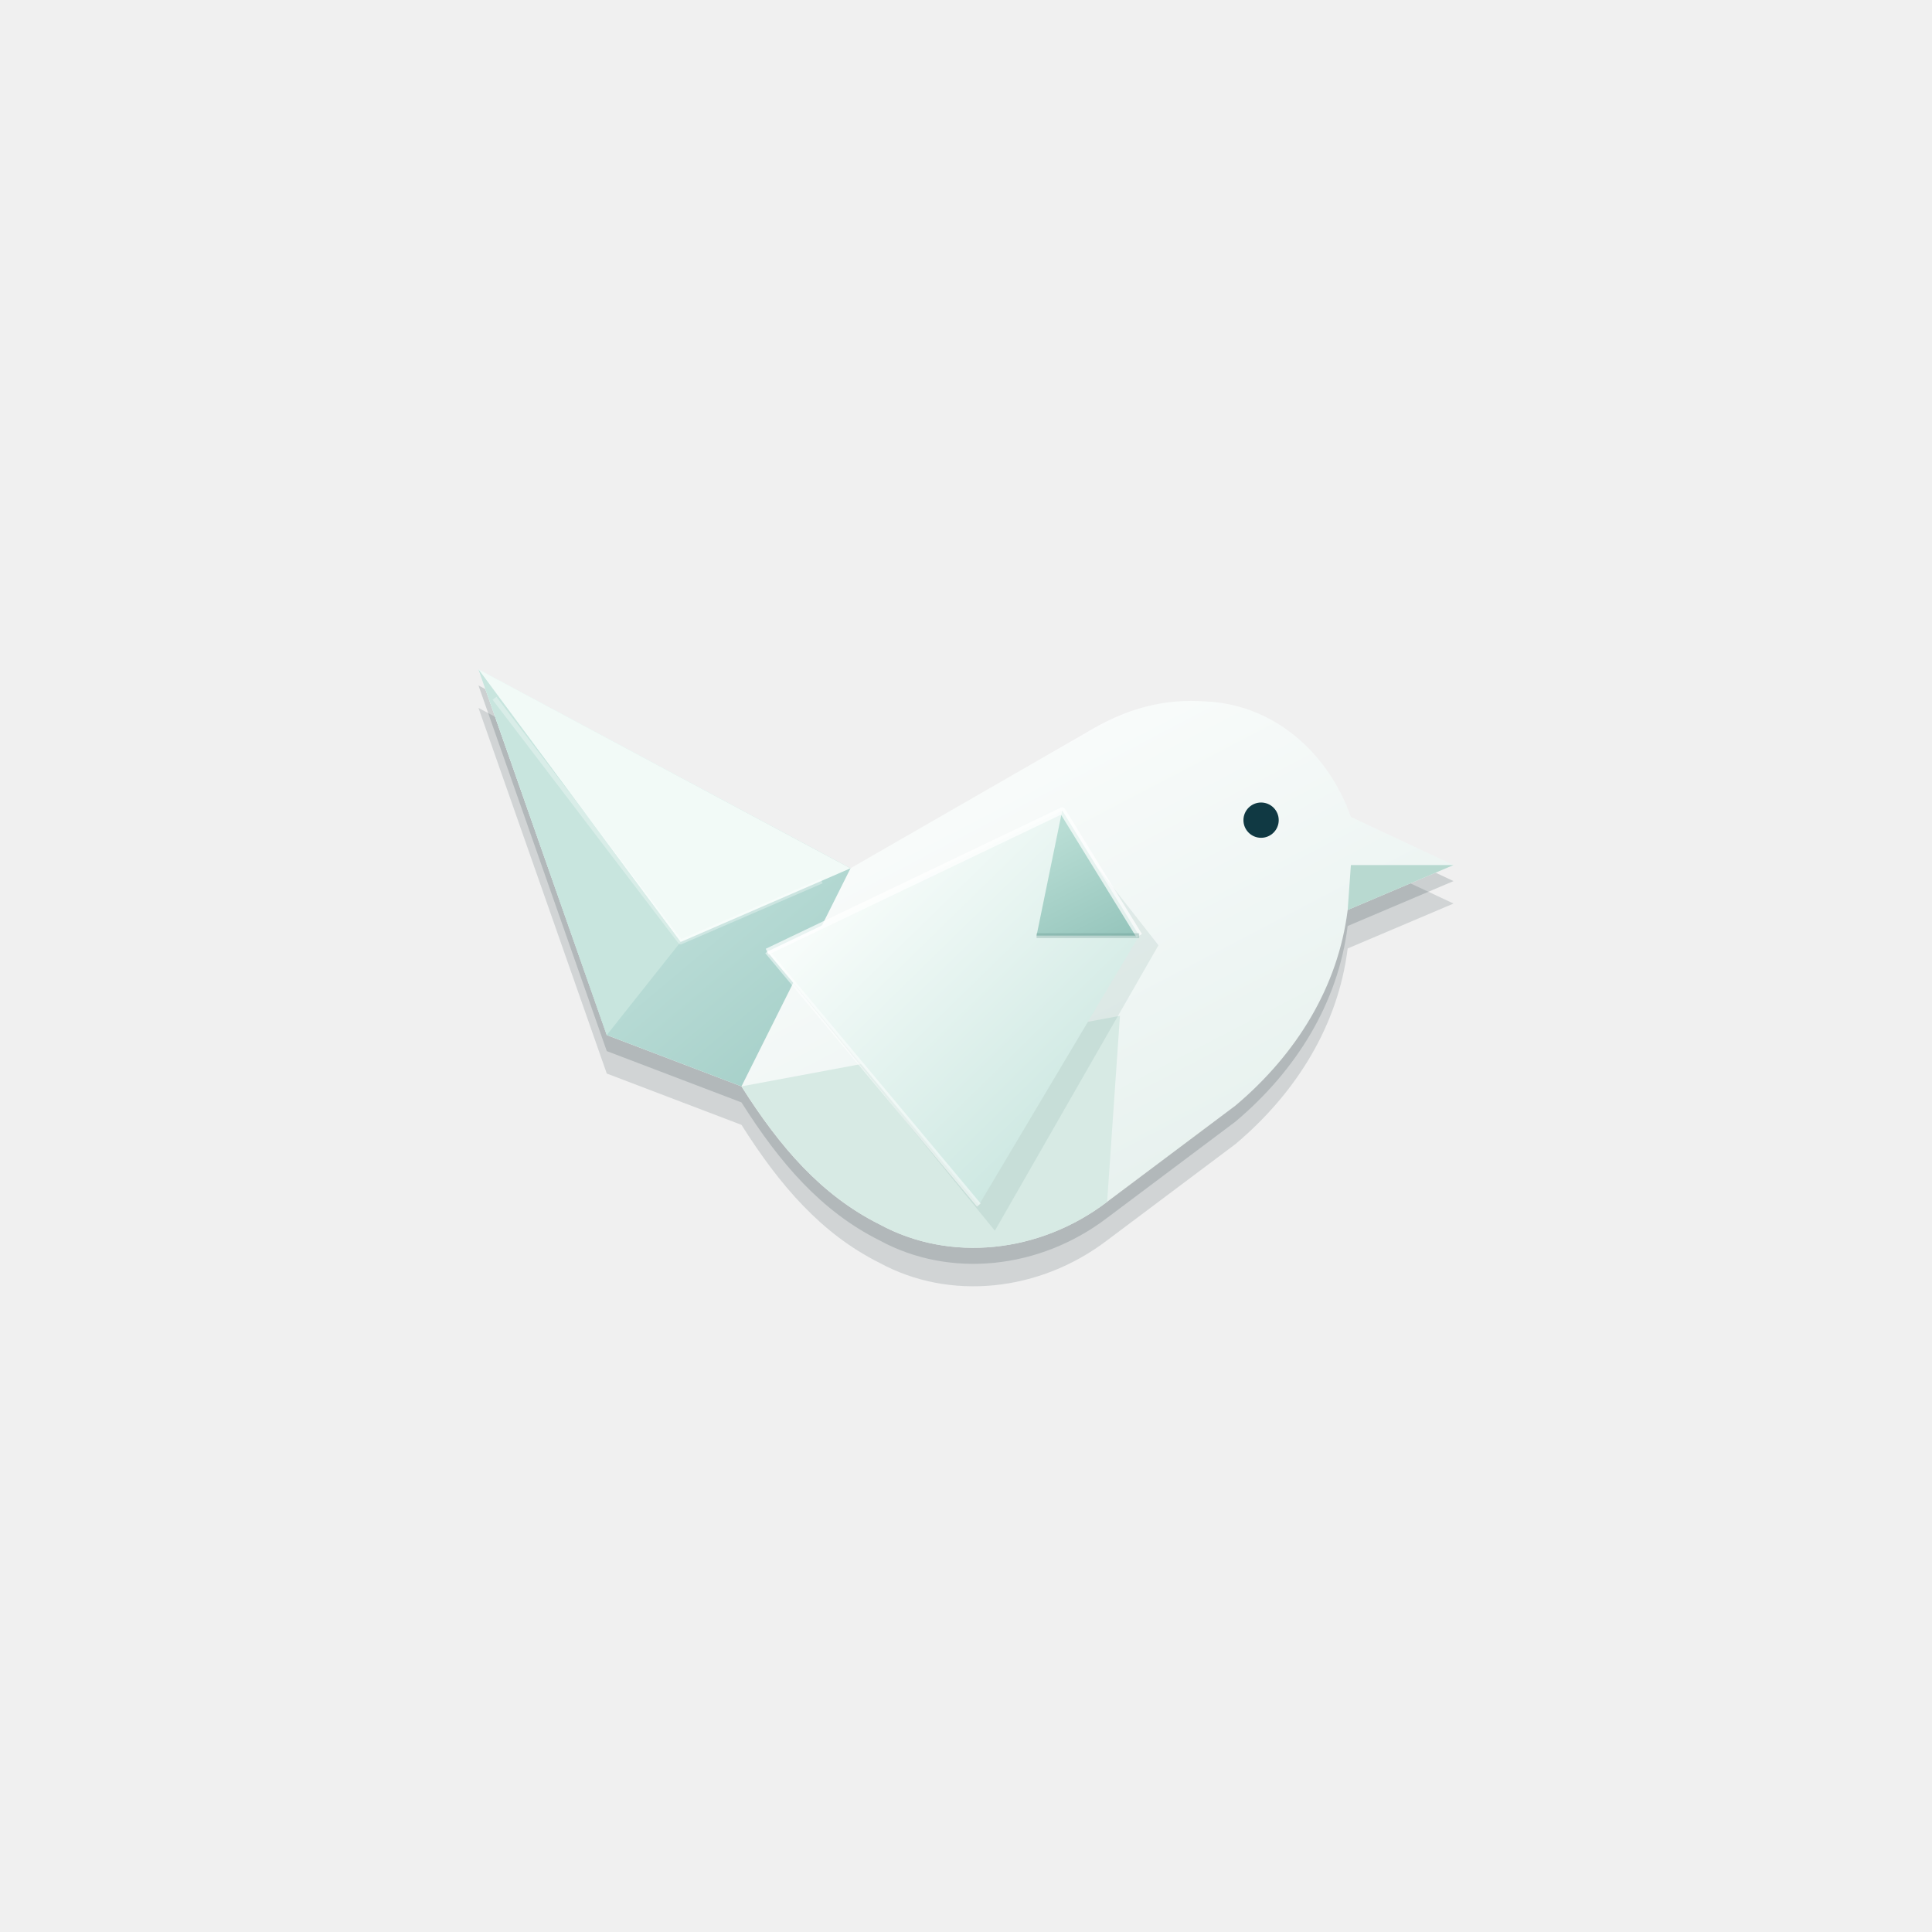
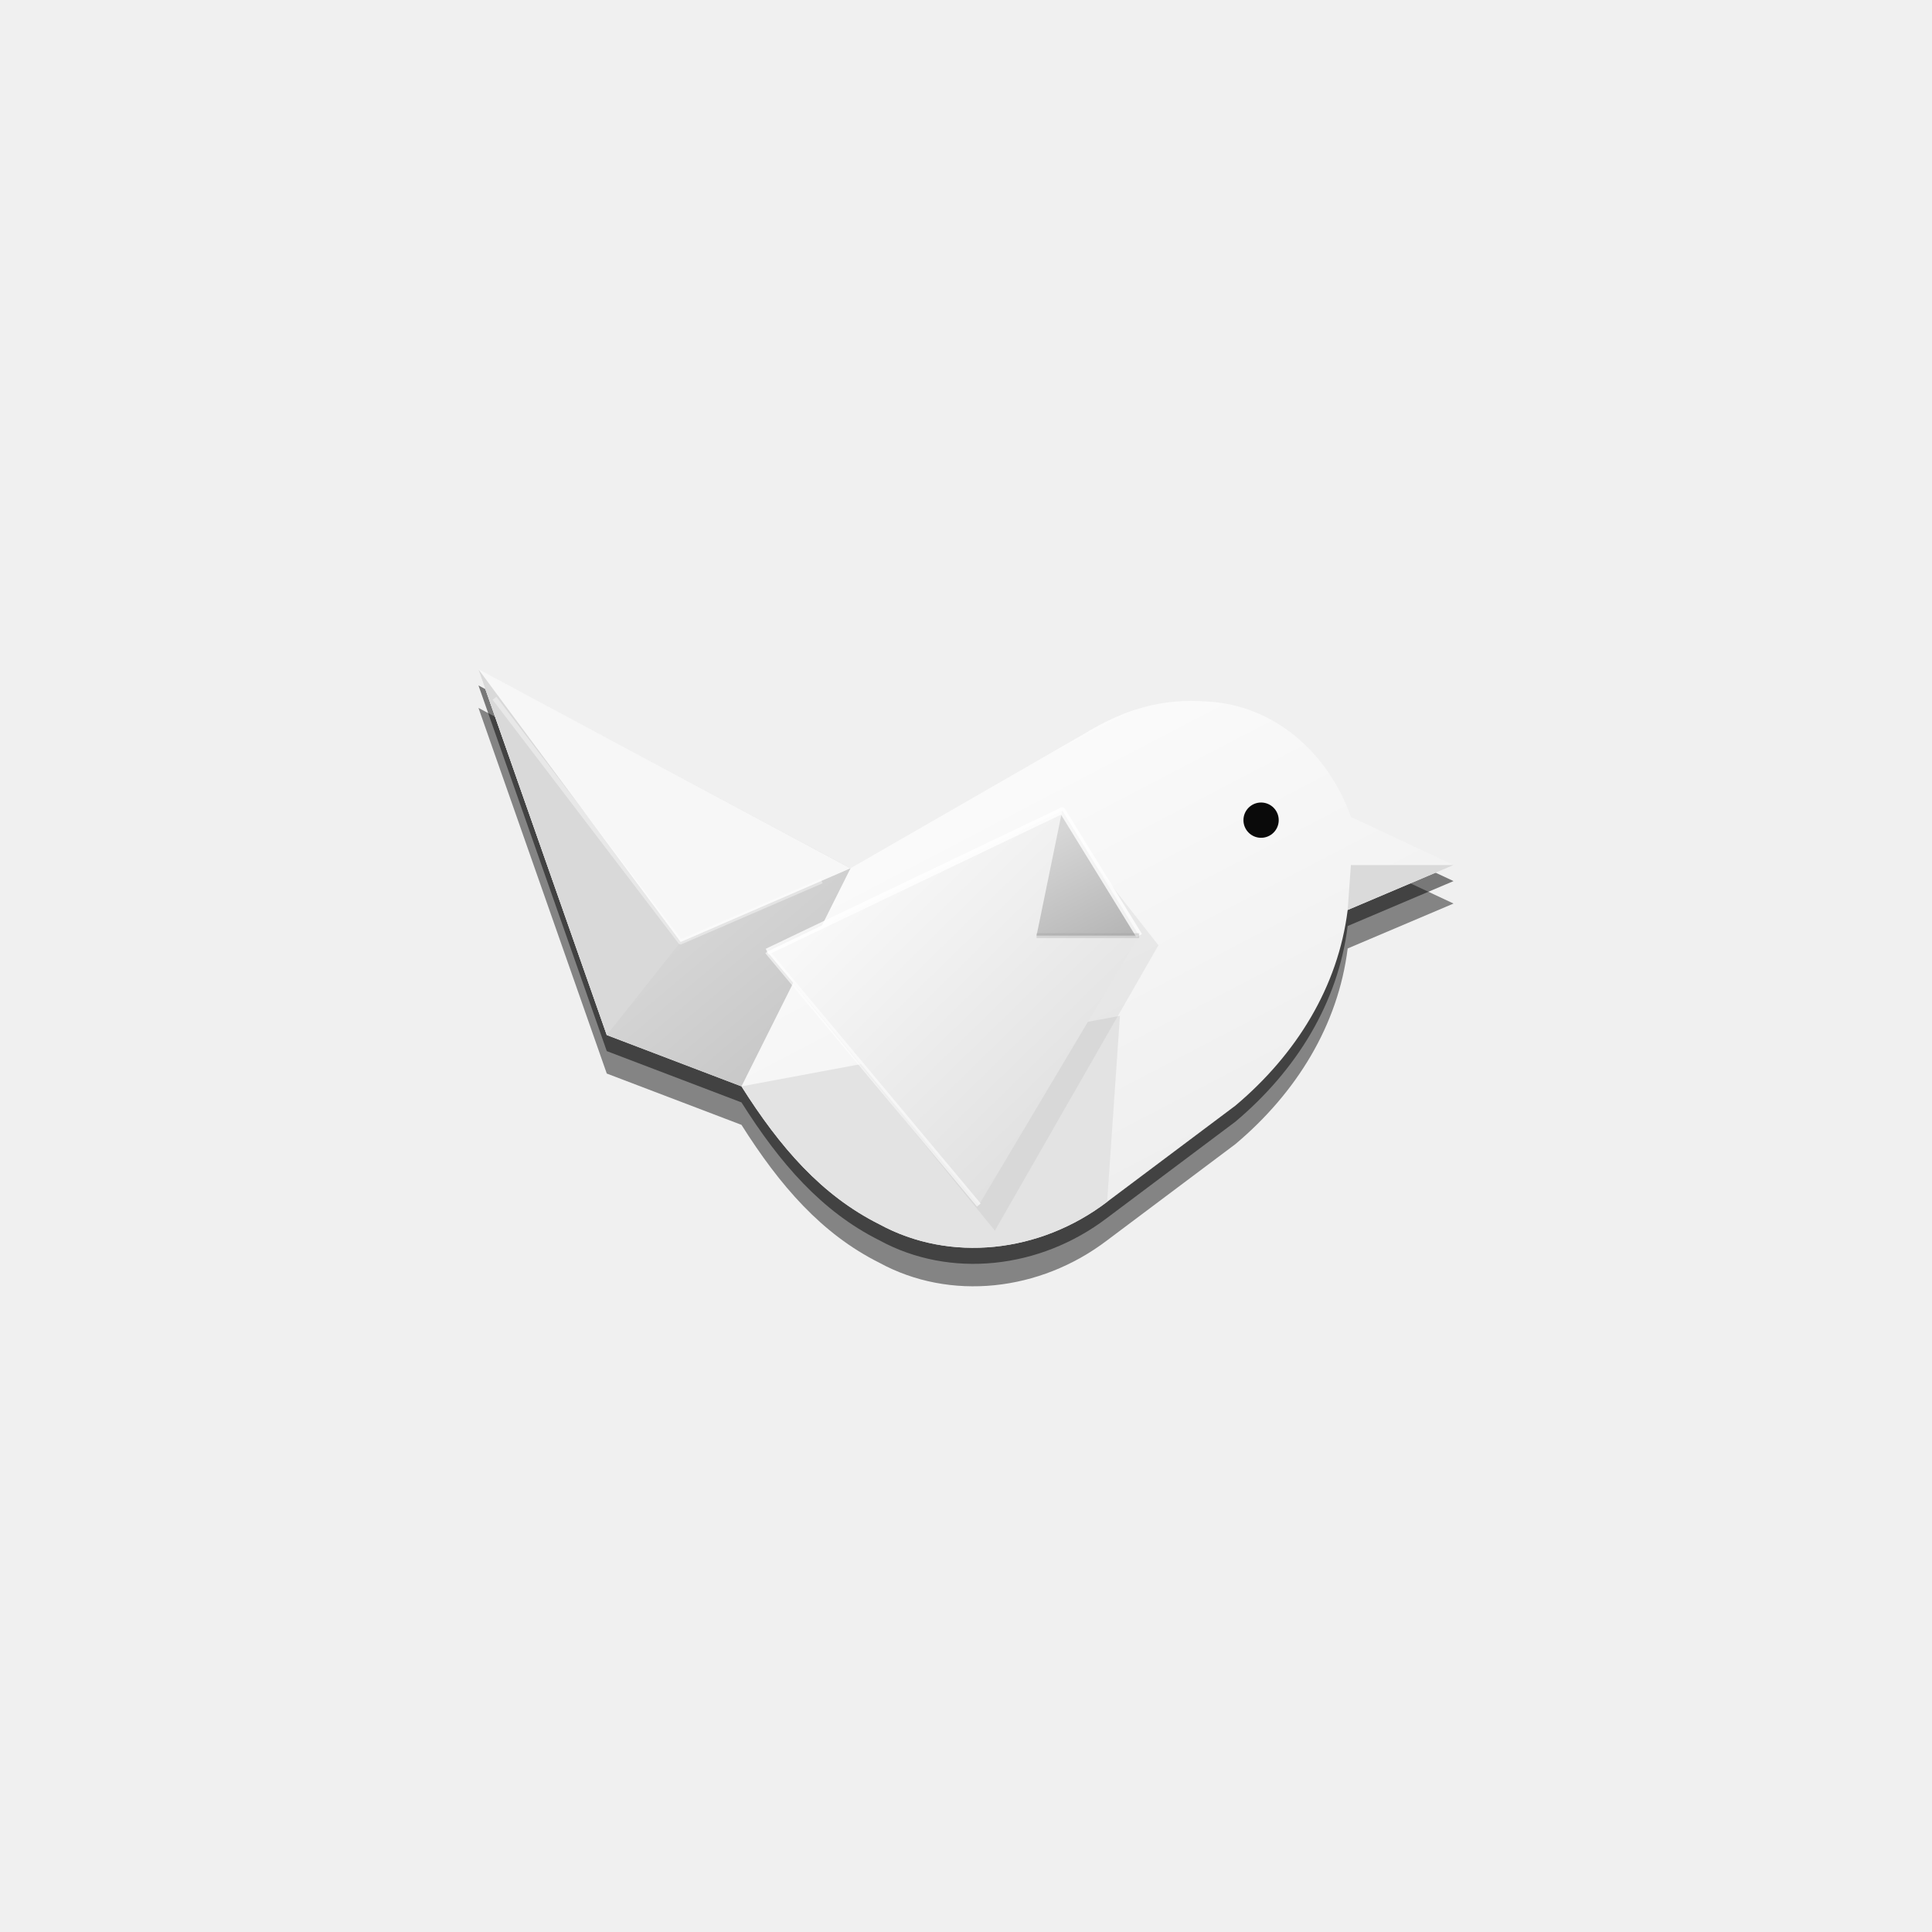
<svg xmlns="http://www.w3.org/2000/svg" width="512" height="512" viewBox="0 0 512 512" fill="none" role="img" aria-labelledby="title description">
  <defs>
    <linearGradient id="paper" x1="214" y1="168" x2="309" y2="350" gradientUnits="userSpaceOnUse">
      <stop stop-color="#FFFFFF" />
-       <stop offset="1" stop-color="#E5F0ED" />
+       <stop offset="1" stop-color="#EDEDED" />
    </linearGradient>
    <linearGradient id="tailFold" x1="112" y1="172" x2="212" y2="291" gradientUnits="userSpaceOnUse">
-       <stop stop-color="#D8EFEB" />
-       <stop offset="1" stop-color="#A3CEC7" />
+       <stop stop-color="#EFEFEF" />
+       <stop offset="1" stop-color="#C4C4C4" />
    </linearGradient>
    <linearGradient id="wing" x1="205" y1="249" x2="287" y2="333" gradientUnits="userSpaceOnUse">
-       <stop stop-color="#F7FCFA" />
-       <stop offset="1" stop-color="#C5E4DD" />
+       <stop stop-color="#F8F8F8" />
+       <stop offset="1" stop-color="#DCDCDC" />
    </linearGradient>
    <linearGradient id="fold" x1="286" y1="214" x2="308" y2="257" gradientUnits="userSpaceOnUse">
-       <stop stop-color="#B8DDD4" />
-       <stop offset="1" stop-color="#8DBFB6" />
+       <stop stop-color="#D6D6D6" />
+       <stop offset="1" stop-color="#ADADAD" />
    </linearGradient>
    <path id="wren" d="         M 104 164         L 220 226         L 293 184         C 306 176 318 173 331 174         C 352 175 369 190 376 210         L 408 225         L 375 239         C 372 263 359 284 340 300         L 300 330         C 279 346 251 349 229 337         C 211 328 198 313 186 294         L 144 278         Z       " />
  </defs>
  <g transform="translate(38.4 38) scale(0.85)">
    <g id="paper-shadow" aria-hidden="true">
-       <use href="#wren" transform="translate(0 12)" fill="#031A22" opacity="0.13" />
-       <use href="#wren" transform="translate(0 5)" fill="#031A22" opacity="0.15" />
+       <use href="#wren" transform="translate(0 12)" fill="#000000" opacity="0.45" />
+       <use href="#wren" transform="translate(0 5)" fill="#000000" opacity="0.5" />
    </g>
    <g id="paper-wren">
      <use href="#wren" fill="url(#paper)" />
      <path d="M104 164 L220 226 L186 294 L144 278 Z" fill="url(#tailFold)" />
-       <path d="M104 164 L220 226 L167 249 Z" fill="#F2FAF7" />
-       <path d="M104 164 L167 249 L144 278 Z" fill="#C8E5DE" />
-       <path d="M109 173 L167 249 L211 230" stroke="#FFFFFF" stroke-opacity="0.32" stroke-width="1.5" stroke-linejoin="round" />
-       <path d="           M186 294           L304 272           L300 330           C279 346 251 349 229 337           C211 328 198 313 186 294           Z         " fill="#D7EAE4" />
-       <path d="M199 258 L287 213 L316 250 L265 339 Z" fill="#467E77" opacity="0.11" />
+       <path d="M104 164 L220 226 L167 249 Z" fill="#F7F7F7" />
+       <path d="M104 164 L167 249 L144 278 Z" fill="#D9D9D9" />
+       <path d="M109 173 L167 249 L211 230" stroke="#FFFFFF" stroke-opacity="0.4" stroke-width="1.5" stroke-linejoin="round" />
+       <path d="           M186 294           L304 272           L300 330           C279 346 251 349 229 337           C211 328 198 313 186 294           Z         " fill="#E3E3E3" />
+       <path d="M199 258 L287 213 L316 250 L265 339 Z" fill="#8C8C8C" opacity="0.12" />
      <path d="M194 252 L286 208 L310 247 L260 331 Z" fill="url(#wing)" />
      <path d="M286 208 L278 247 L310 247 Z" fill="url(#fold)" />
-       <path d="M194 252 L286 208 L310 247" stroke="#FFFFFF" stroke-opacity="0.72" stroke-width="2" stroke-linejoin="round" />
-       <path d="M278 247 L310 247" stroke="#608E84" stroke-opacity="0.28" stroke-width="1.5" />
-       <path d="M194 252 L260 331" stroke="#FFFFFF" stroke-opacity="0.52" stroke-width="1.5" />
-       <path d="M376 225 L408 225 L375 239 Z" fill="#B8D9D0" />
-       <circle cx="348" cy="211" r="5.5" fill="#103943" />
+       <path d="M194 252 L286 208 L310 247" stroke="#FFFFFF" stroke-opacity="0.8" stroke-width="2" stroke-linejoin="round" />
+       <path d="M278 247 L310 247" stroke="#9A9A9A" stroke-opacity="0.3" stroke-width="1.5" />
+       <path d="M194 252 L260 331" stroke="#FFFFFF" stroke-opacity="0.6" stroke-width="1.5" />
+       <path d="M376 225 L408 225 L375 239 Z" fill="#DADADA" />
+       <circle cx="348" cy="211" r="5.5" fill="#0A0A0A" />
    </g>
  </g>
</svg>
